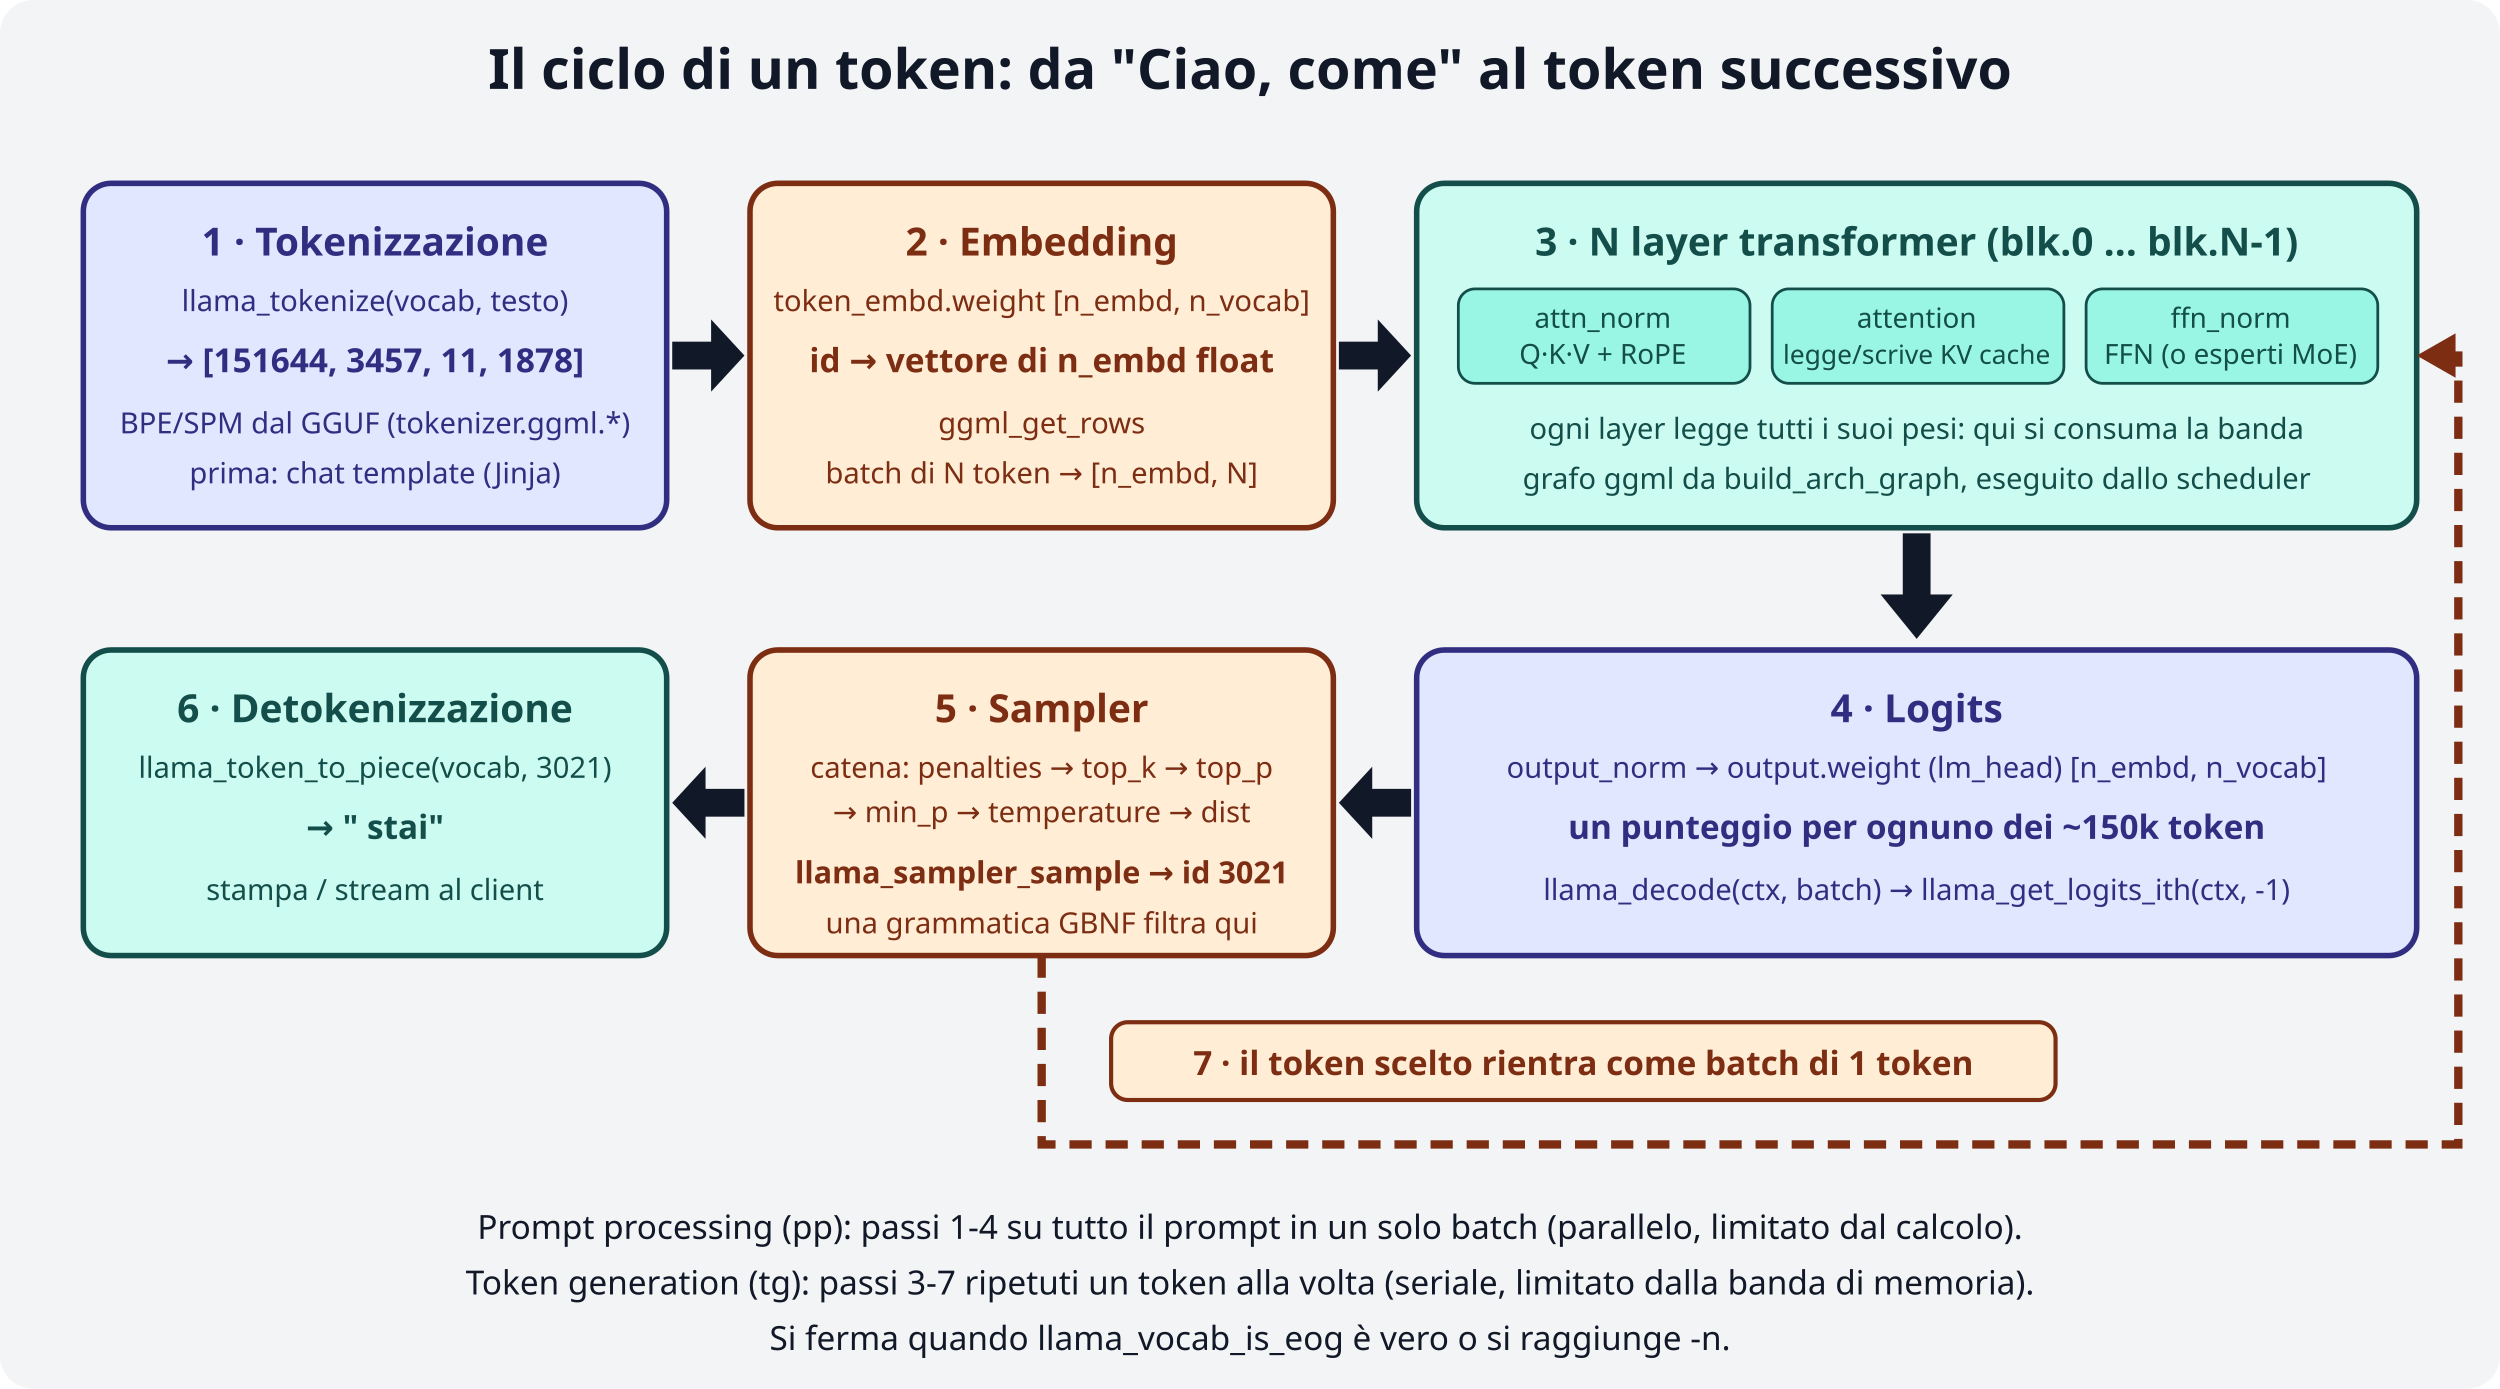
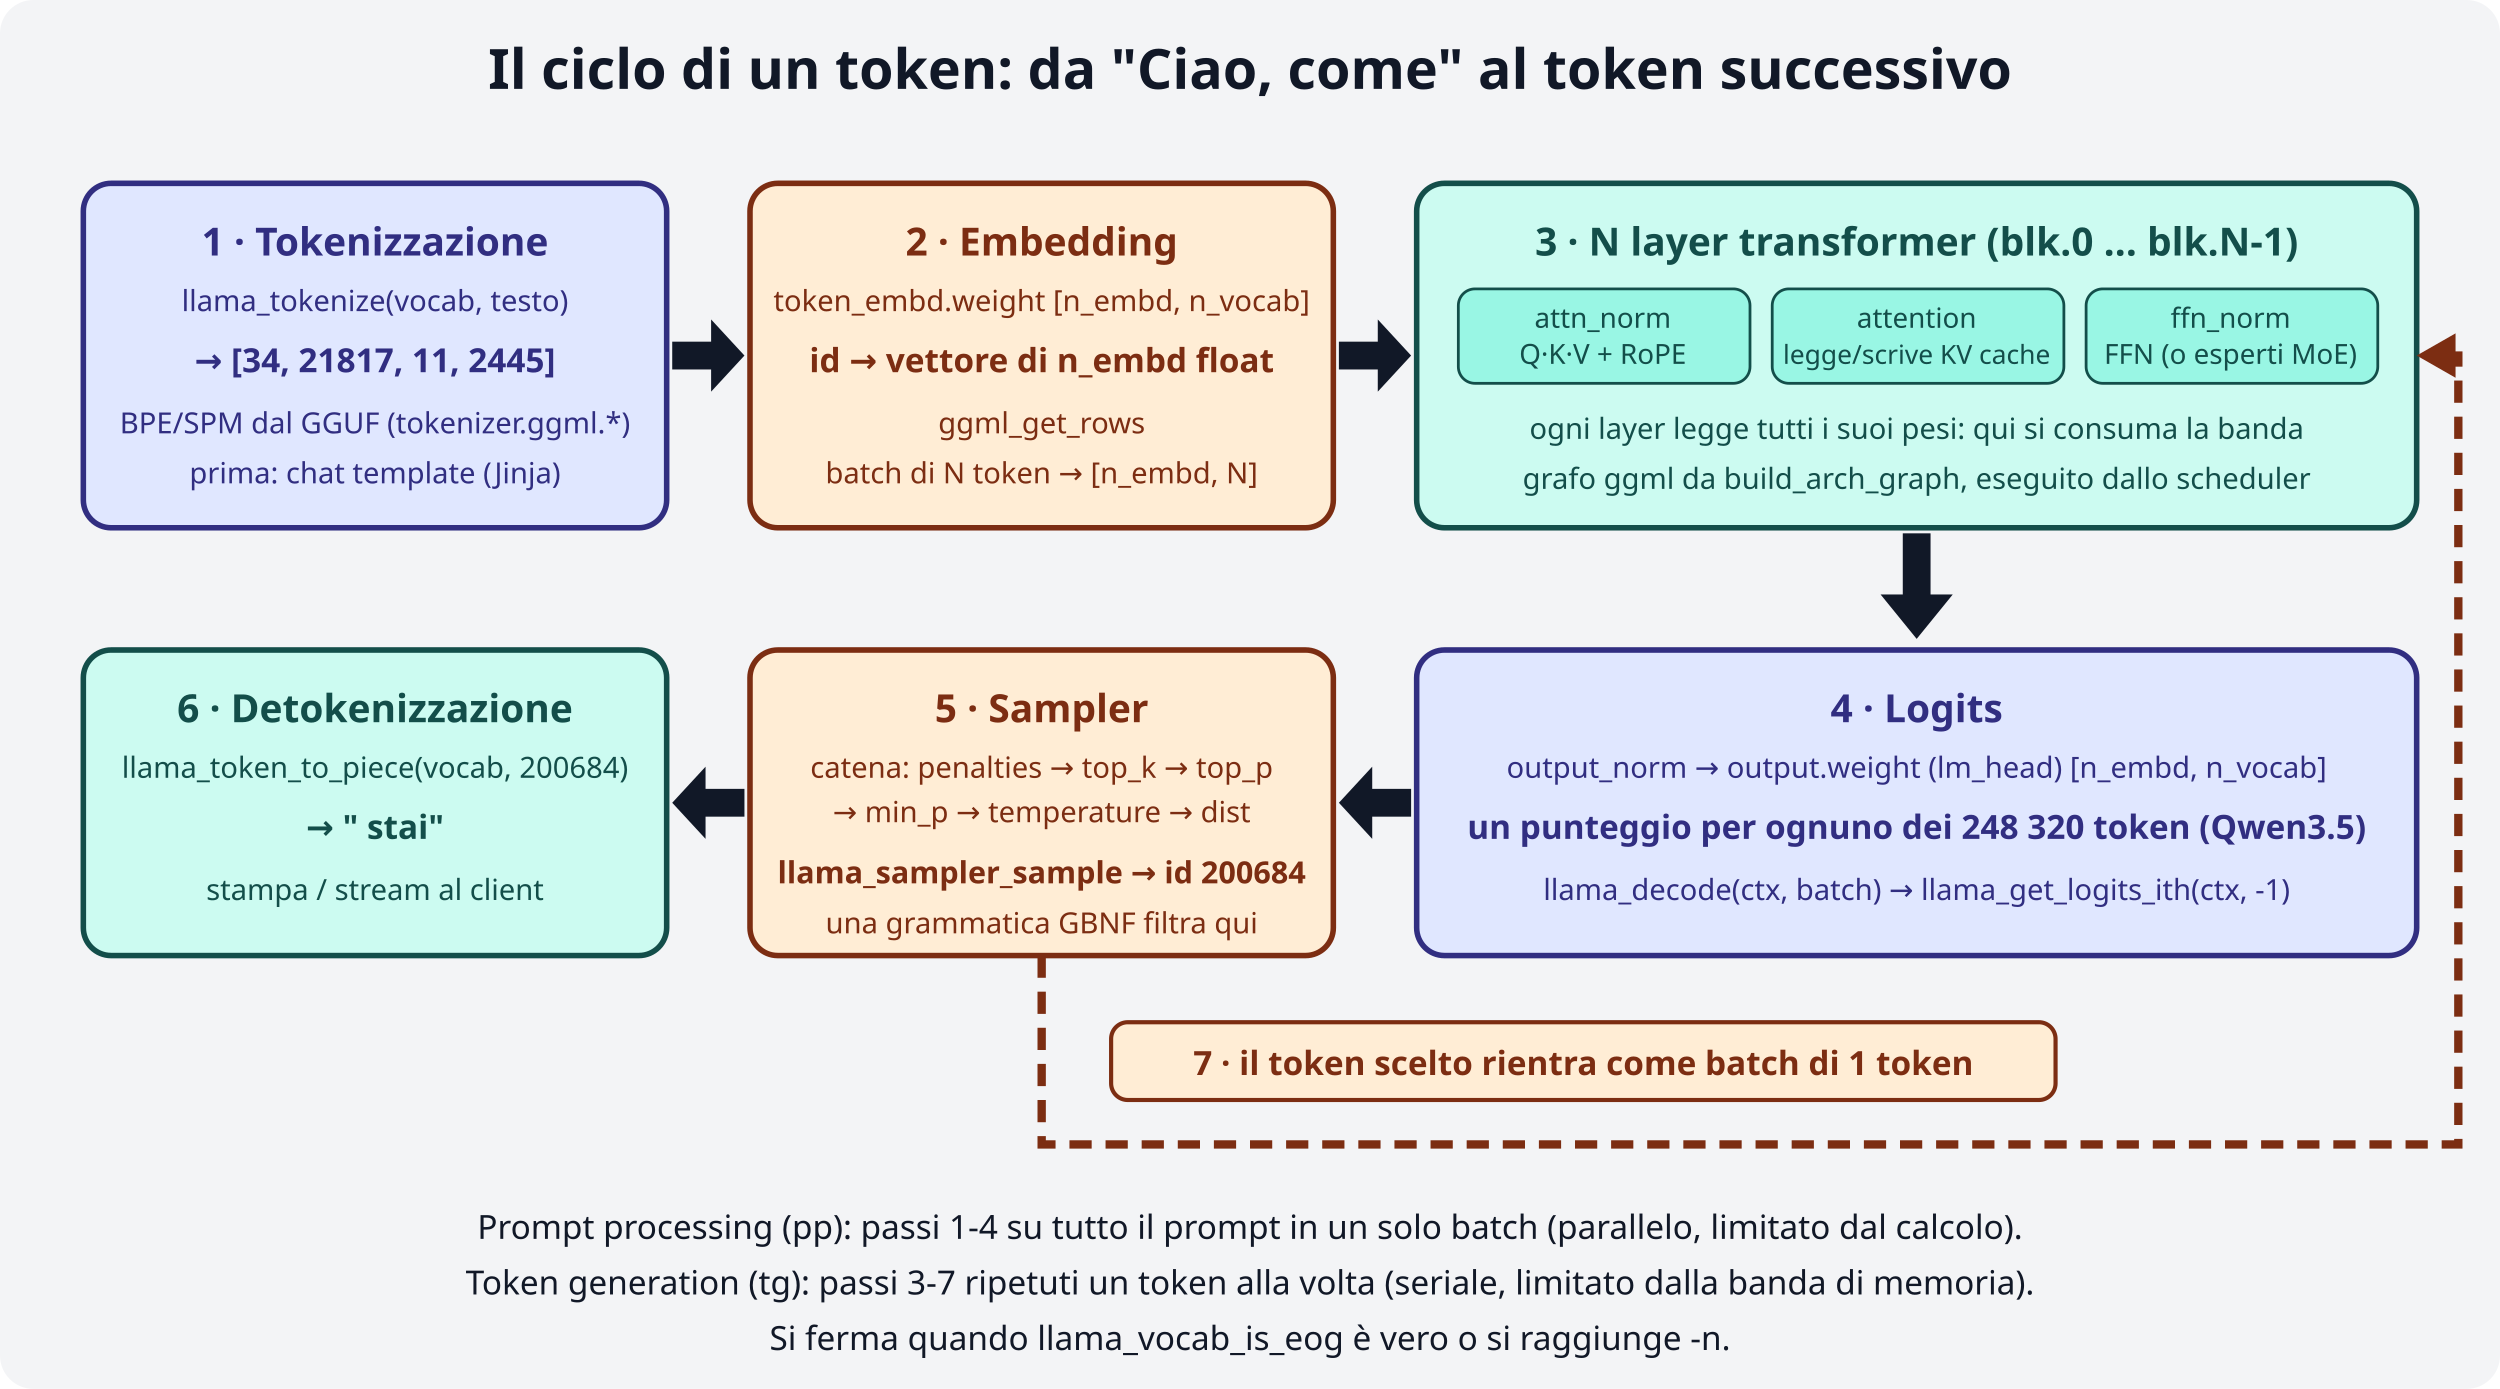
<svg xmlns="http://www.w3.org/2000/svg" viewBox="0 0 900 500" width="900" height="500" font-family="sans-serif">
  <rect x="0" y="0" width="900" height="500" rx="12" fill="#f3f4f6" />
  <text x="450" y="32" text-anchor="middle" font-size="20" font-weight="bold" fill="#111827">Il ciclo di un token: da "Ciao, come" al token successivo</text>
  <g stroke-width="2">
    <rect x="30" y="66" width="210" height="124" rx="10" fill="#e0e7ff" stroke="#312e81" />
    <rect x="270" y="66" width="210" height="124" rx="10" fill="#ffedd5" stroke="#7c2d12" />
    <rect x="510" y="66" width="360" height="124" rx="10" fill="#ccfbf1" stroke="#134e4a" />
  </g>
  <text x="135" y="92" text-anchor="middle" font-size="14" font-weight="bold" fill="#312e81">1 · Tokenizzazione</text>
  <text x="135" y="112" text-anchor="middle" font-size="10.5" fill="#312e81">llama_tokenize(vocab, testo)</text>
-   <text x="135" y="134" text-anchor="middle" font-size="12" font-weight="bold" fill="#312e81">→ [151644, 3457, 11, 1878]</text>
+   <text x="135" y="134" text-anchor="middle" font-size="12" font-weight="bold" fill="#312e81">→ [34, 21817, 11, 2445]</text>
  <text x="135" y="156" text-anchor="middle" font-size="10.5" fill="#312e81">BPE/SPM dal GGUF (tokenizer.ggml.*)</text>
  <text x="135" y="174" text-anchor="middle" font-size="10.5" fill="#312e81">prima: chat template (Jinja)</text>
  <text x="375" y="92" text-anchor="middle" font-size="14" font-weight="bold" fill="#7c2d12">2 · Embedding</text>
  <text x="375" y="112" text-anchor="middle" font-size="10.5" fill="#7c2d12">token_embd.weight [n_embd, n_vocab]</text>
  <text x="375" y="134" text-anchor="middle" font-size="12" font-weight="bold" fill="#7c2d12">id → vettore di n_embd float</text>
  <text x="375" y="156" text-anchor="middle" font-size="10.5" fill="#7c2d12">ggml_get_rows</text>
  <text x="375" y="174" text-anchor="middle" font-size="10.5" fill="#7c2d12">batch di N token → [n_embd, N]</text>
  <text x="690" y="92" text-anchor="middle" font-size="14" font-weight="bold" fill="#134e4a">3 · N layer transformer (blk.0 … blk.N-1)</text>
  <g fill="#99f6e4" stroke="#134e4a" stroke-width="1">
    <rect x="525" y="104" width="105" height="34" rx="6" />
    <rect x="638" y="104" width="105" height="34" rx="6" />
    <rect x="751" y="104" width="105" height="34" rx="6" />
  </g>
  <text x="577" y="118" text-anchor="middle" font-size="10" fill="#134e4a">attn_norm</text>
  <text x="577" y="131" text-anchor="middle" font-size="10" fill="#134e4a">Q·K·V + RoPE</text>
  <text x="690" y="118" text-anchor="middle" font-size="10" fill="#134e4a">attention</text>
  <text x="690" y="131" text-anchor="middle" font-size="9.5" fill="#134e4a">legge/scrive KV cache</text>
  <text x="803" y="118" text-anchor="middle" font-size="10" fill="#134e4a">ffn_norm</text>
  <text x="803" y="131" text-anchor="middle" font-size="10" fill="#134e4a">FFN (o esperti MoE)</text>
  <text x="690" y="158" text-anchor="middle" font-size="10.5" fill="#134e4a">ogni layer legge tutti i suoi pesi: qui si consuma la banda</text>
  <text x="690" y="176" text-anchor="middle" font-size="10.5" fill="#134e4a">grafo ggml da build_arch_graph, eseguito dallo scheduler</text>
  <polygon points="242,123 256,123 256,115 268,128 256,141 256,133 242,133" fill="#111827" />
  <polygon points="482,123 496,123 496,115 508,128 496,141 496,133 482,133" fill="#111827" />
  <polygon points="685,192 695,192 695,214 703,214 690,230 677,214 685,214" fill="#111827" />
  <g stroke-width="2">
    <rect x="510" y="234" width="360" height="110" rx="10" fill="#e0e7ff" stroke="#312e81" />
    <rect x="270" y="234" width="210" height="110" rx="10" fill="#ffedd5" stroke="#7c2d12" />
    <rect x="30" y="234" width="210" height="110" rx="10" fill="#ccfbf1" stroke="#134e4a" />
  </g>
  <text x="690" y="260" text-anchor="middle" font-size="14" font-weight="bold" fill="#312e81">4 · Logits</text>
  <text x="690" y="280" text-anchor="middle" font-size="10.5" fill="#312e81">output_norm → output.weight (lm_head) [n_embd, n_vocab]</text>
-   <text x="690" y="302" text-anchor="middle" font-size="12" font-weight="bold" fill="#312e81">un punteggio per ognuno dei ~150k token</text>
+   <text x="690" y="302" text-anchor="middle" font-size="12" font-weight="bold" fill="#312e81">un punteggio per ognuno dei 248 320 token (Qwen3.5)</text>
  <text x="690" y="324" text-anchor="middle" font-size="10.5" fill="#312e81">llama_decode(ctx, batch) → llama_get_logits_ith(ctx, -1)</text>
  <text x="375" y="260" text-anchor="middle" font-size="14" font-weight="bold" fill="#7c2d12">5 · Sampler</text>
  <text x="375" y="280" text-anchor="middle" font-size="10.5" fill="#7c2d12">catena: penalties → top_k → top_p</text>
  <text x="375" y="296" text-anchor="middle" font-size="10.5" fill="#7c2d12">→ min_p → temperature → dist</text>
-   <text x="375" y="318" text-anchor="middle" font-size="11" font-weight="bold" fill="#7c2d12">llama_sampler_sample → id 3021</text>
+   <text x="375" y="318" text-anchor="middle" font-size="11" font-weight="bold" fill="#7c2d12">llama_sampler_sample → id 200684</text>
  <text x="375" y="336" text-anchor="middle" font-size="10.5" fill="#7c2d12">una grammatica GBNF filtra qui</text>
  <text x="135" y="260" text-anchor="middle" font-size="14" font-weight="bold" fill="#134e4a">6 · Detokenizzazione</text>
-   <text x="135" y="280" text-anchor="middle" font-size="10.5" fill="#134e4a">llama_token_to_piece(vocab, 3021)</text>
+   <text x="135" y="280" text-anchor="middle" font-size="10.5" fill="#134e4a">llama_token_to_piece(vocab, 200684)</text>
  <text x="135" y="302" text-anchor="middle" font-size="12" font-weight="bold" fill="#134e4a">→ " stai"</text>
  <text x="135" y="324" text-anchor="middle" font-size="10.5" fill="#134e4a">stampa / stream al client</text>
  <polygon points="508,284 494,284 494,276 482,289 494,302 494,294 508,294" fill="#111827" />
  <polygon points="268,284 254,284 254,276 242,289 254,302 254,294 268,294" fill="#111827" />
  <path d="M 375 344 L 375 412 L 885 412 L 885 128 L 874 128" fill="none" stroke="#7c2d12" stroke-width="3" stroke-dasharray="8 5" />
  <polygon points="884,120 870,128 884,136" fill="#7c2d12" />
  <rect x="400" y="368" width="340" height="28" rx="6" fill="#ffedd5" stroke="#7c2d12" stroke-width="1.5" />
  <text x="570" y="387" text-anchor="middle" font-size="12" font-weight="bold" fill="#7c2d12">7 · il token scelto rientra come batch di 1 token</text>
  <text x="450" y="446" text-anchor="middle" font-size="12" fill="#111827">Prompt processing (pp): passi 1-4 su tutto il prompt in un solo batch (parallelo, limitato dal calcolo).</text>
  <text x="450" y="466" text-anchor="middle" font-size="12" fill="#111827">Token generation (tg): passi 3-7 ripetuti un token alla volta (seriale, limitato dalla banda di memoria).</text>
  <text x="450" y="486" text-anchor="middle" font-size="12" fill="#111827">Si ferma quando llama_vocab_is_eog è vero o si raggiunge -n.</text>
</svg>
